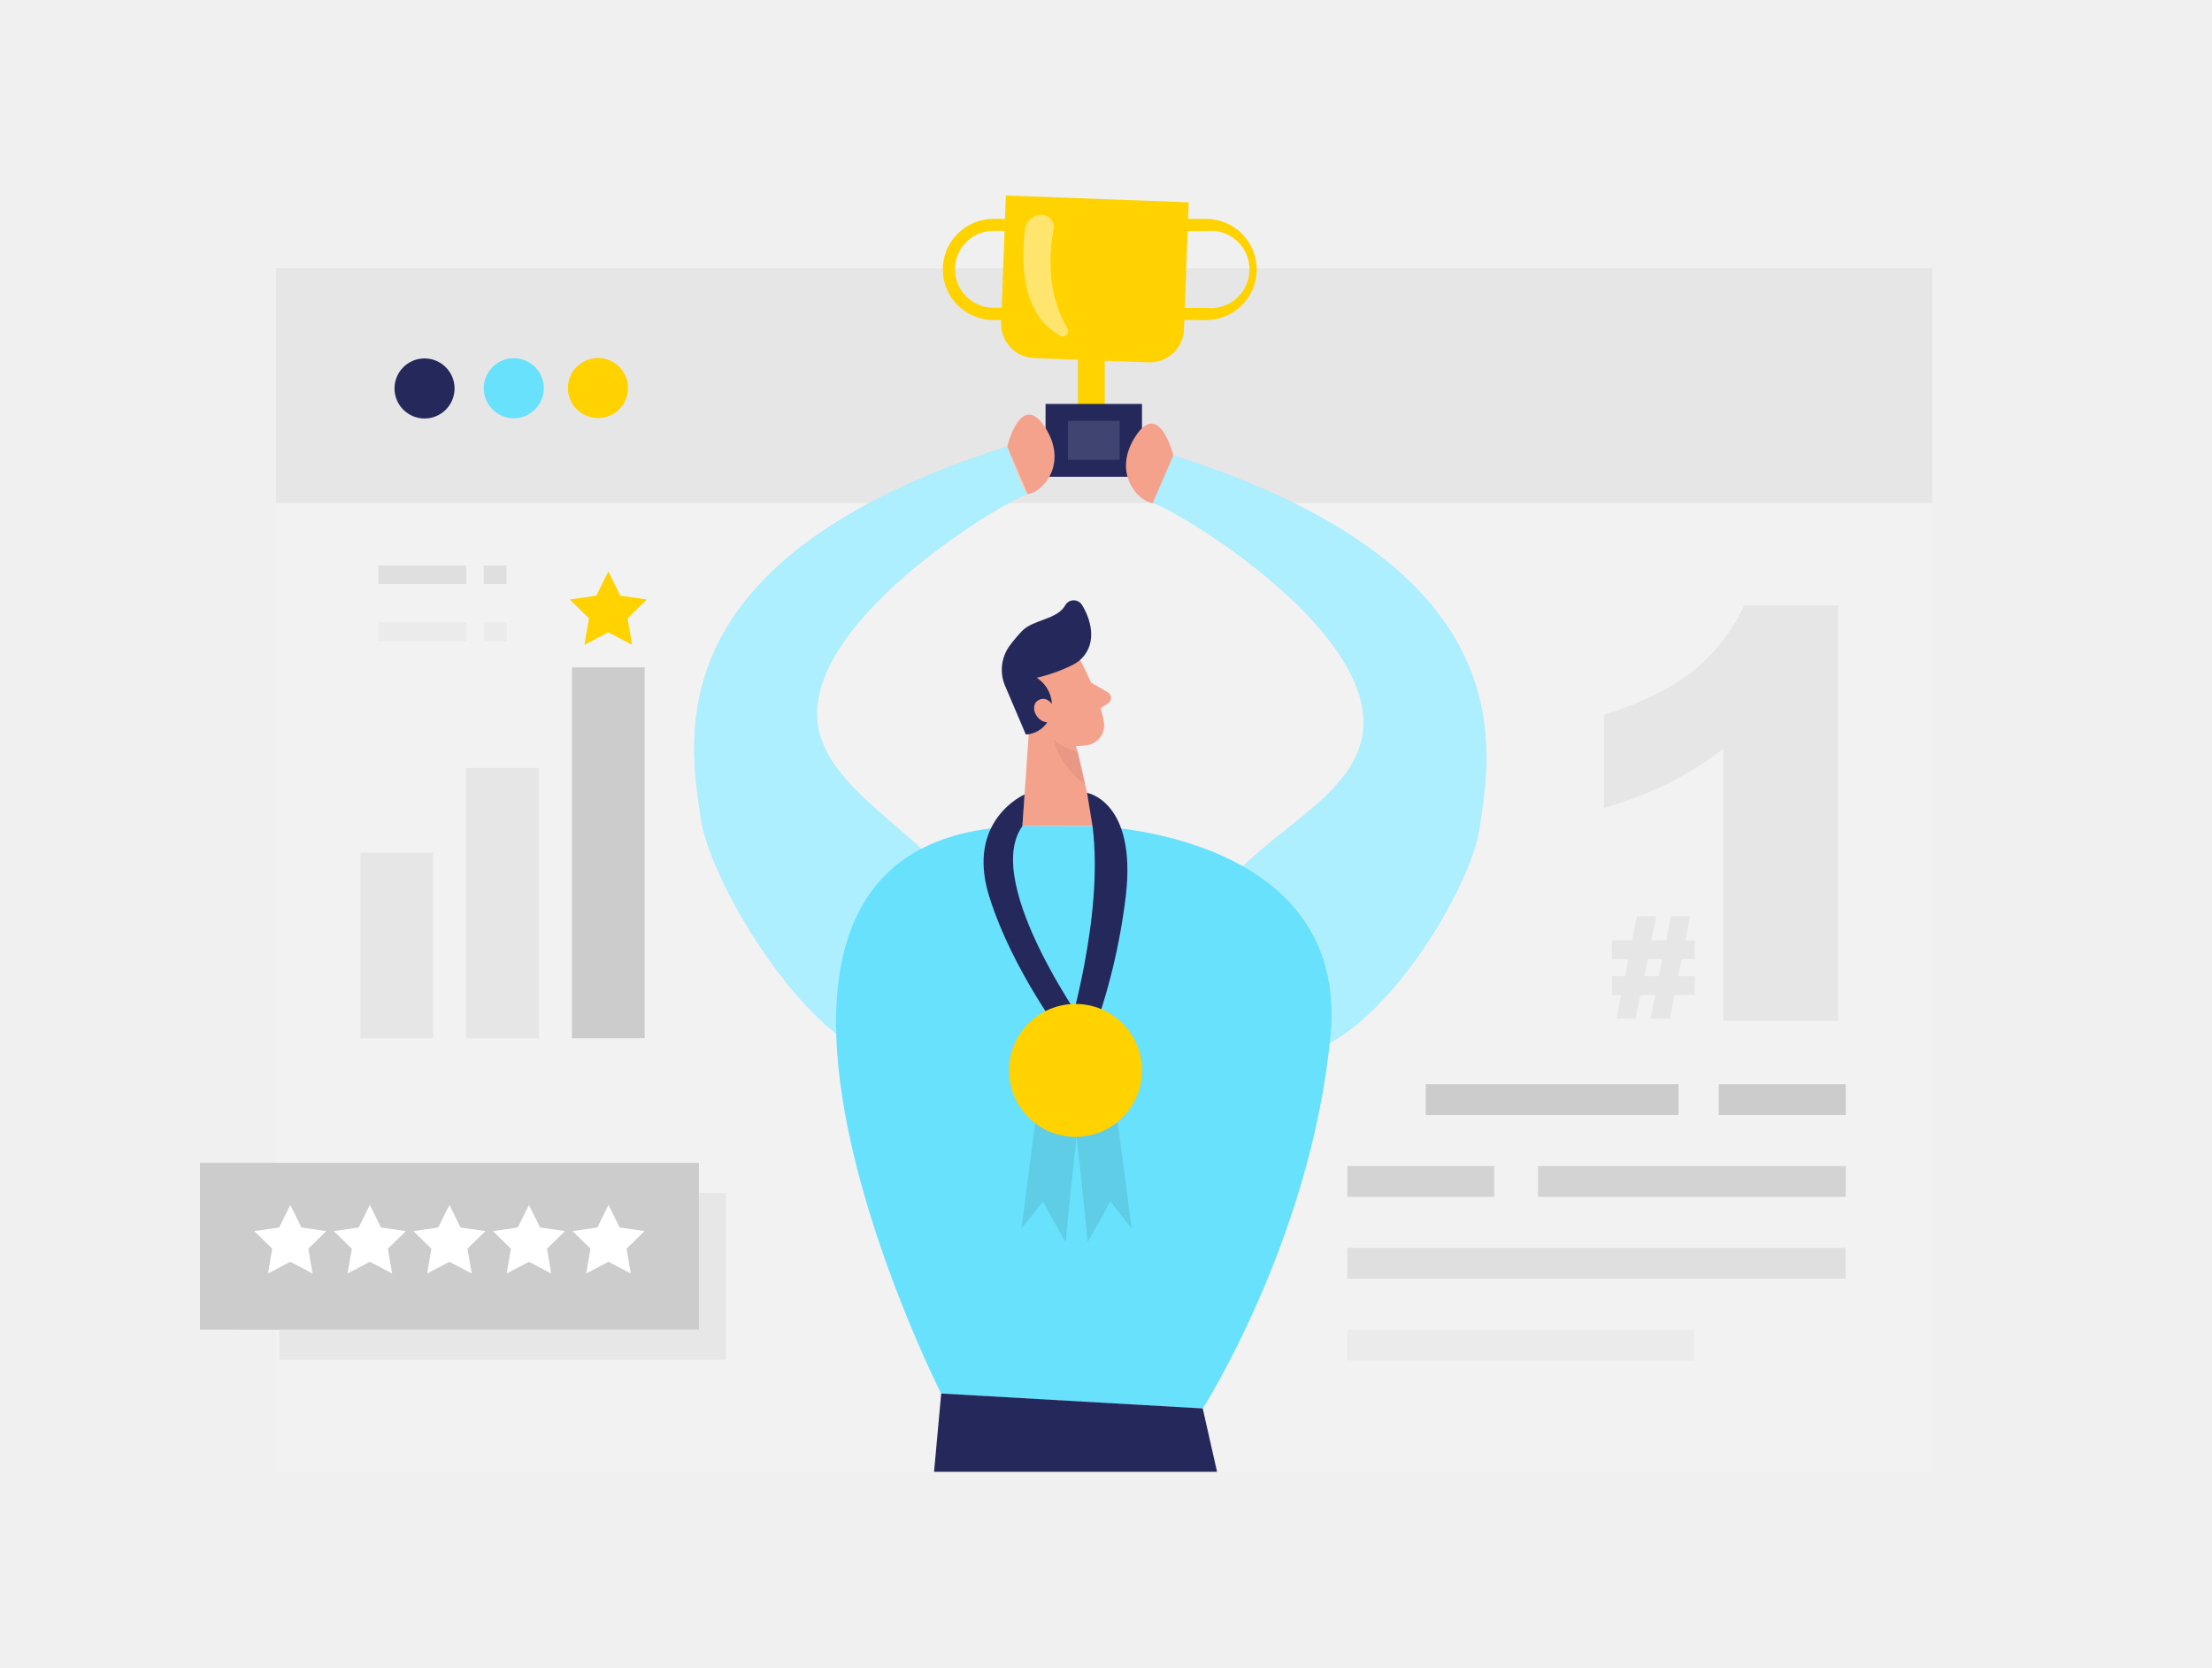
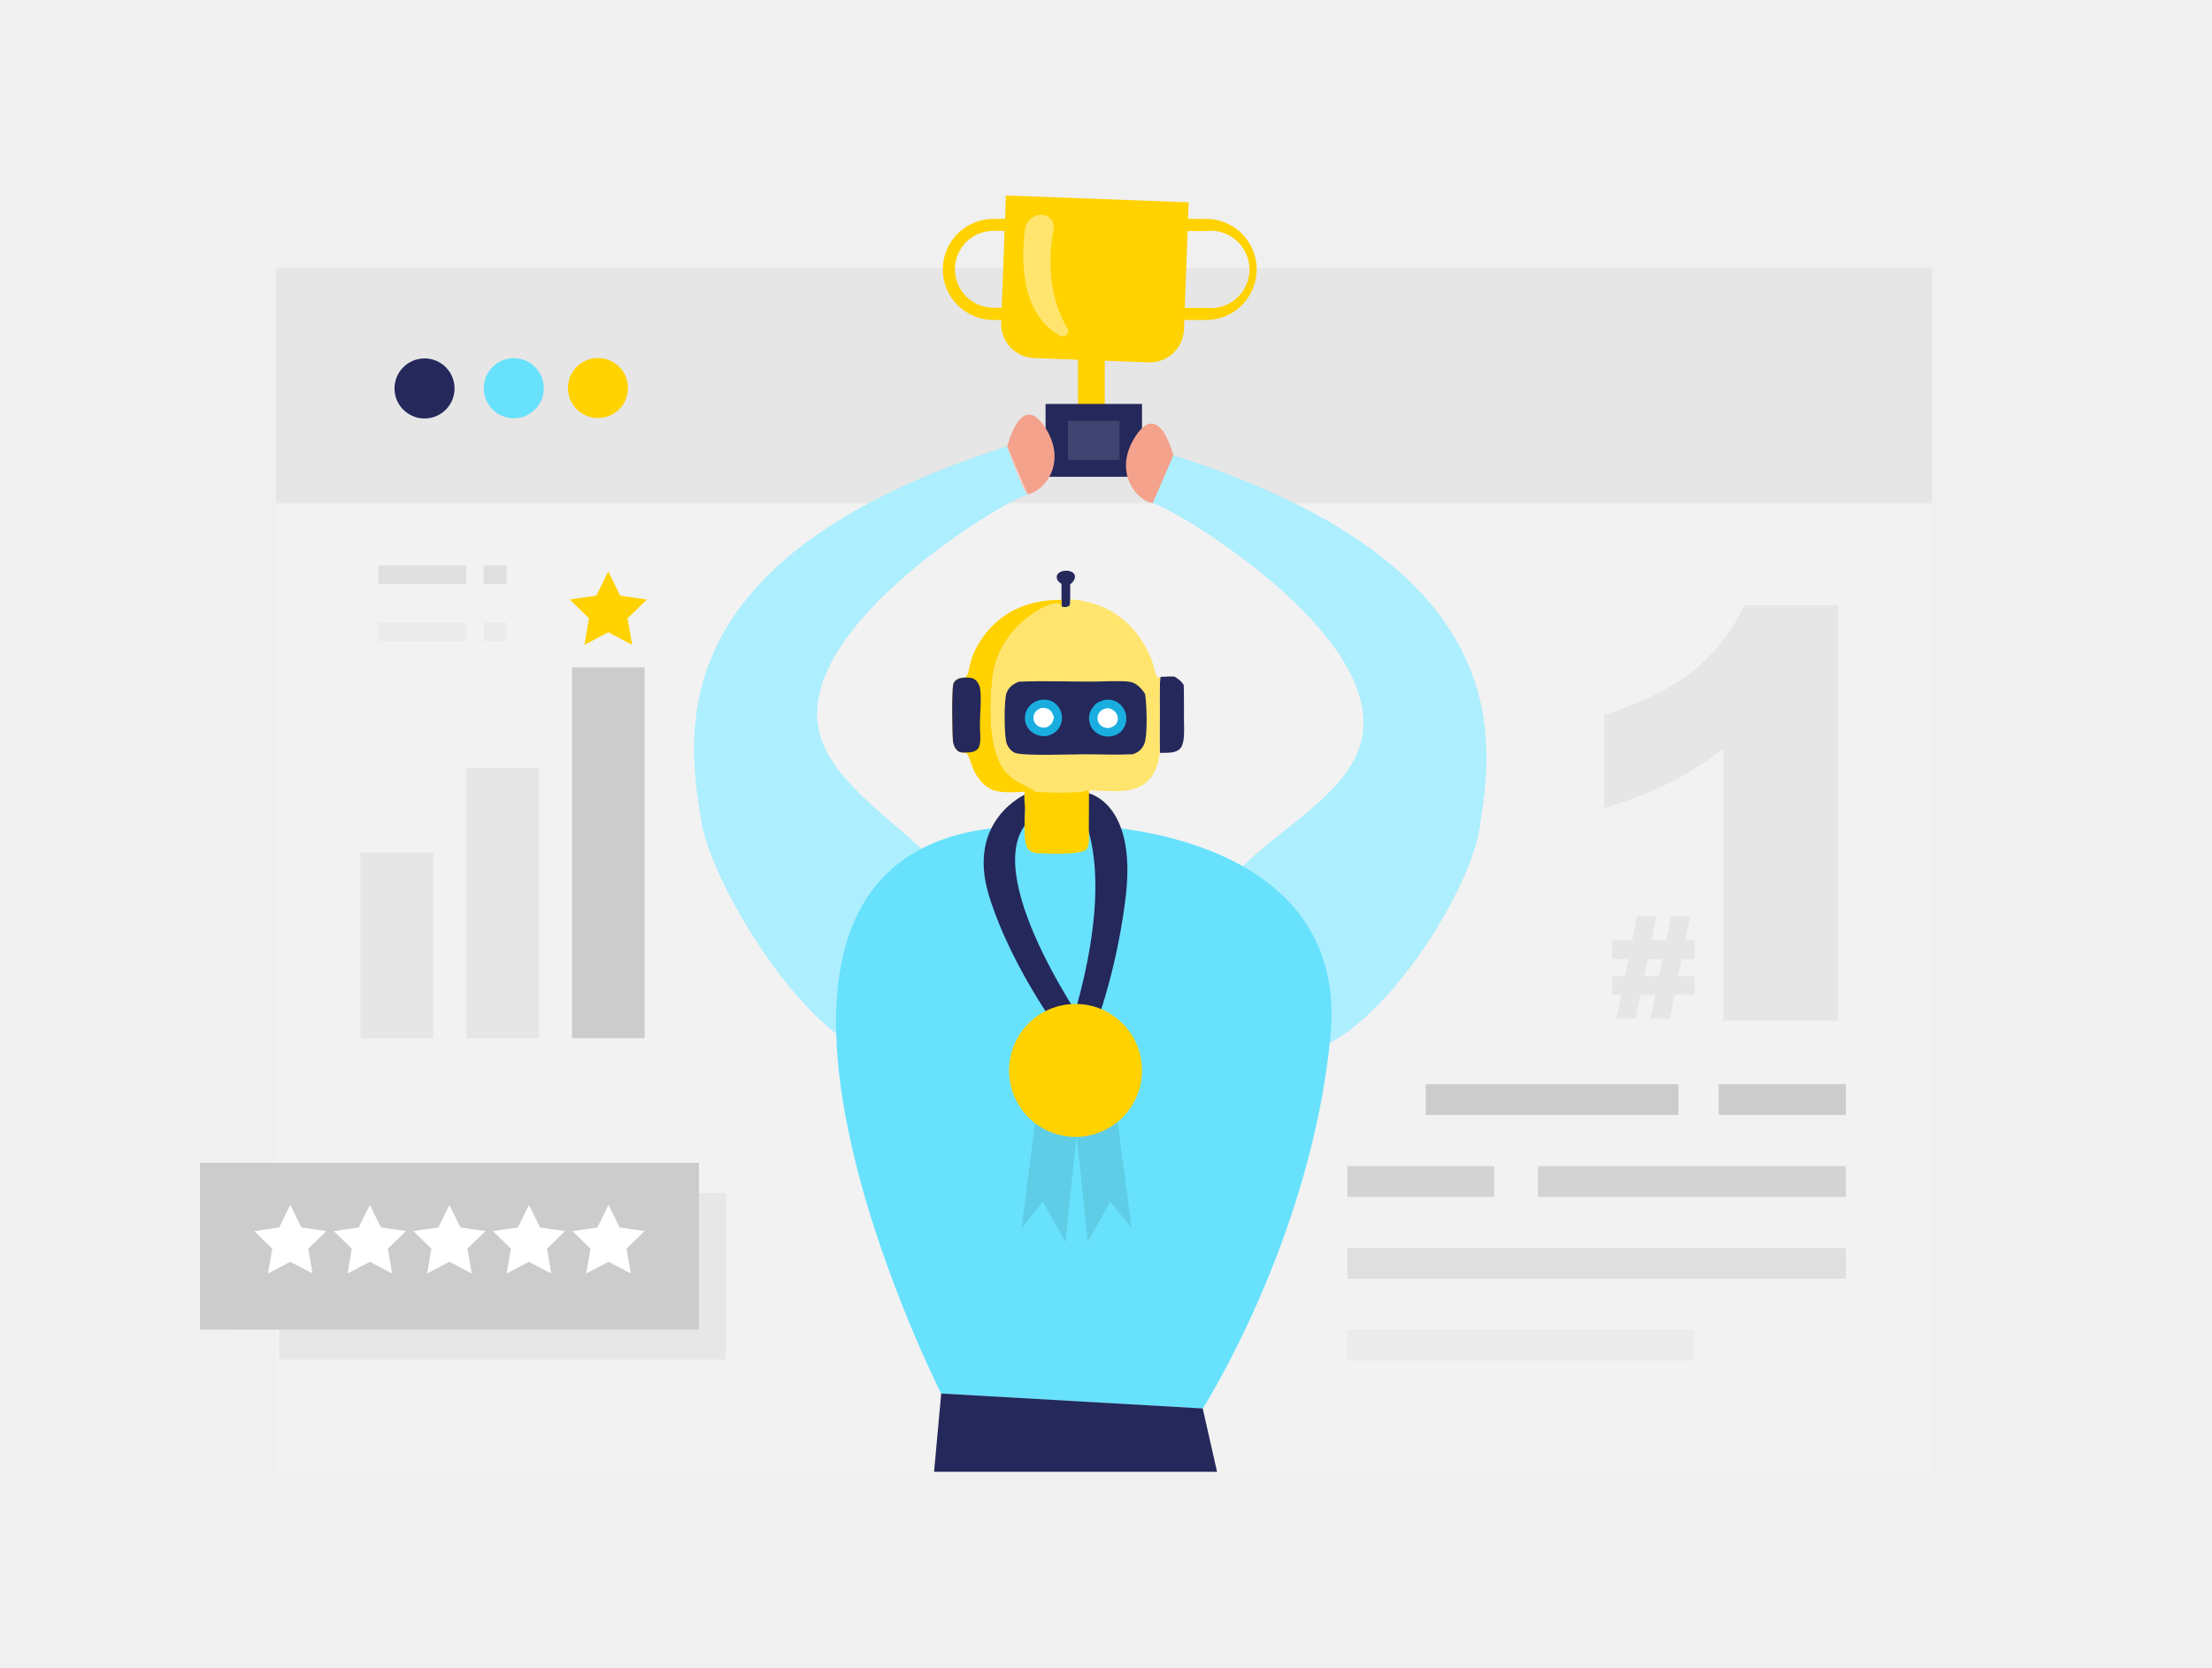
- <svg xmlns="http://www.w3.org/2000/svg" id="Layer_1" data-name="Layer 1" viewBox="0 0 400 300" width="406" height="306" class="illustration styles_illustrationTablet__1DWOa">
-   <rect x="50.19" y="47.41" width="299.38" height="217.54" transform="matrix(1, 0, 0, 1, -0.39, 0.49)" fill="#f2f2f2" />
-   <rect x="49.91" y="47.78" width="299.49" height="42.46" fill="#e6e6e6" />
-   <circle cx="76.77" cy="69.5" r="5.43" fill="#24285b" />
-   <circle cx="92.91" cy="69.46" r="5.43" fill="#68e1fd" />
-   <circle cx="108.13" cy="69.42" r="5.43" fill="#ffd200" />
-   <path d="M195.31,118.58s3.48,6.35,4.31,11.23a3.63,3.63,0,0,1-3,4.19c-2.46.39-5.9.19-8.19-3l-4.53-4.92a6.49,6.49,0,0,1-.19-7.51C186.25,114.24,193.37,114.6,195.31,118.58Z" fill="#f4a28c" />
-   <polygon points="186.51 124.96 184.88 148.64 198 148.61 193.92 131.39 186.51 124.96" fill="#f4a28c" />
-   <path d="M193.78,119.58a29.3,29.3,0,0,1-6.31,2.23,6,6,0,0,1,2.67,6.06,4.93,4.93,0,0,1-4.64,4.2l-3.65-8.57a7.4,7.4,0,0,1,.76-7.53,28.86,28.86,0,0,1,2.23-2.64c2-2.07,6.33-2,7.8-4.64a1.75,1.75,0,0,1,3-.07c1.53,2.42,2.86,6.7,0,9.66A6.46,6.46,0,0,1,193.78,119.58Z" fill="#24285b" />
-   <path d="M190.76,127.36s-1.17-2.53-3-1.49-.16,4.71,2.6,3.91Z" fill="#f4a28c" />
-   <path d="M197.3,122.69l3,1.74a1.16,1.16,0,0,1,.07,2L198,128Z" fill="#f4a28c" />
-   <path d="M195,135.12a8.58,8.58,0,0,1-4.45-2.14s.57,4.31,5.71,8.15Z" fill="#ce8172" opacity="0.31" />
-   <rect x="194.93" y="61.14" width="4.84" height="14.97" fill="#ffd200" />
-   <path d="M181.33,35.23h33.09a0,0,0,0,1,0,0v23a6.19,6.19,0,0,1-6.19,6.19H187.53a6.19,6.19,0,0,1-6.19-6.19v-23A0,0,0,0,1,181.33,35.23Z" transform="translate(2 -7.37) rotate(2.14)" fill="#ffd200" />
-   <rect x="189.07" y="72.3" width="17.44" height="13.17" fill="#24285b" />
-   <rect x="193.12" y="75.35" width="9.35" height="7.06" fill="#fff" opacity="0.13" />
-   <path d="M195.56,57.12H179.63a9.14,9.14,0,0,1,0-18.28h15.93ZM179.63,41a6.95,6.95,0,1,0,0,13.9h13.74V41Z" fill="#ffd200" />
-   <path d="M218.11,57.12H202.19V38.84h15.92a9.14,9.14,0,0,1,0,18.28Zm-13.74-2.19h13.74a7,7,0,1,0,0-13.9H204.37Z" fill="#ffd200" />
-   <path d="M185.37,40.63c-.65,4.81-1.09,15.12,6.13,19.21a1,1,0,0,0,1.42-1.4c-1.84-3.12-4-9-2.4-17.71a2.24,2.24,0,0,0-2.21-2.65h0A3,3,0,0,0,185.37,40.63Z" fill="#fff" opacity="0.43" />
-   <path d="M182.14,80l3.72,8.63c-2.74.32-39.41,21.77-38.1,40.68s41.64,27,26.58,53.87-45.25-20.56-47.54-35.62S118.63,100.16,182.14,80Z" fill="#68e1fd" />
-   <path d="M185.86,88.6c2.75-.33,7.4-5.57,3.07-12.15S182.14,80,182.14,80,185.13,88.69,185.86,88.6Z" fill="#f4a28c" />
-   <path d="M212.17,81.61l-3.72,8.62c2.74.33,39.41,21.77,38.1,40.68s-40.62,23.86-25.56,50.7,44.22-17.39,46.52-32.45S275.68,101.79,212.17,81.61Z" fill="#68e1fd" />
-   <path d="M182.14,80l3.72,8.63c-2.74.32-39.41,21.77-38.1,40.68s41.64,27,26.58,53.87-45.25-20.56-47.54-35.62S118.63,100.16,182.14,80Z" fill="#fff" opacity="0.46" />
-   <path d="M212.17,81.61l-3.72,8.62c2.74.33,39.41,21.77,38.1,40.68s-40.62,23.86-25.56,50.7,44.22-17.39,46.52-32.45S275.68,101.79,212.17,81.61Z" fill="#fff" opacity="0.46" />
-   <path d="M212.17,81.61s-2.46-10.11-6.79-3.53.32,11.82,3.07,12.15Z" fill="#f4a28c" />
-   <path d="M184.88,148.64l13.12,0s46.07,1.2,42.6,37.87-23.11,67.45-23.11,67.45l-47.29-2.7S118.87,150.09,184.88,148.64Z" fill="#68e1fd" />
-   <path d="M185.28,142.91s-10.68,4.61-6.42,18.36,14.2,26.57,14.2,26.57l4.24-1.48s-19.93-27.26-12.42-37.72Z" fill="#24285b" />
-   <path d="M196.58,142.62s9,1.51,7,18.65a112,112,0,0,1-6.23,25.7l-4.4-.22s6.75-21.81,4.61-38.11Z" fill="#24285b" />
-   <path d="M187.67,198.62l-2.95,22.76,3.87-4.86s4.28,7.82,4.16,7.29,2.39-23.28,2.39-23.28Z" opacity="0.09" />
-   <path d="M201.64,198.62l3,22.76-3.86-4.86s-4.29,7.82-4.16,7.29-2.4-23.28-2.4-23.28Z" opacity="0.09" />
-   <circle cx="194.49" cy="192.81" r="12.02" fill="#ffd200" />
-   <polygon points="220.08 265.38 217.49 253.93 170.2 251.23 168.91 265.38 220.08 265.38" fill="#24285b" />
-   <rect x="50.47" y="214.95" width="80.81" height="30.15" fill="#666" opacity="0.08" />
-   <rect x="42.48" y="209.58" width="77.57" height="30.15" fill="#e6e6e6" />
-   <rect x="36.15" y="209.52" width="90.24" height="30.15" fill="#ccc" />
-   <polygon points="52.49 217.13 54.51 221.21 59.01 221.86 55.75 225.04 56.52 229.53 52.49 227.41 48.46 229.53 49.23 225.04 45.97 221.86 50.48 221.21 52.49 217.13" fill="#fff" />
-   <polygon points="66.88 217.13 68.89 221.21 73.4 221.86 70.14 225.04 70.91 229.53 66.88 227.41 62.85 229.53 63.62 225.04 60.36 221.86 64.86 221.21 66.88 217.13" fill="#fff" />
-   <polygon points="81.27 217.13 83.28 221.21 87.79 221.86 84.53 225.04 85.3 229.53 81.27 227.41 77.24 229.53 78.01 225.04 74.75 221.86 79.25 221.21 81.27 217.13" fill="#fff" />
-   <polygon points="95.65 217.13 97.67 221.21 102.17 221.86 98.92 225.04 99.68 229.53 95.65 227.41 91.63 229.53 92.39 225.04 89.13 221.86 93.64 221.21 95.65 217.13" fill="#fff" />
-   <polygon points="110.04 217.13 112.06 221.21 116.56 221.86 113.3 225.04 114.07 229.53 110.04 227.41 106.01 229.53 106.78 225.04 103.52 221.86 108.03 221.21 110.04 217.13" fill="#fff" />
-   <rect x="257.82" y="195.3" width="45.7" height="5.57" fill="#ccc" />
-   <rect x="310.8" y="195.3" width="22.98" height="5.57" fill="#ccc" />
-   <rect x="243.65" y="210.1" width="26.55" height="5.57" fill="#ccc" opacity="0.8" />
-   <rect x="278.12" y="210.1" width="55.66" height="5.57" fill="#ccc" opacity="0.8" />
-   <rect x="243.65" y="224.89" width="90.13" height="5.57" fill="#ccc" opacity="0.5" />
-   <rect x="243.65" y="239.69" width="62.68" height="5.57" fill="#ccc" opacity="0.2" />
-   <rect x="65.19" y="153.45" width="13.14" height="33.52" fill="#e6e6e6" />
-   <rect x="84.31" y="138.11" width="13.14" height="48.86" fill="#e6e6e6" />
-   <rect x="103.43" y="119.94" width="13.14" height="67.04" fill="#ccc" />
-   <path d="M332.39,108.73v75.13H311.63V134.63a63.53,63.53,0,0,1-9.75,6.2,75.76,75.76,0,0,1-11.81,4.53V128.53q10.47-3.37,16.27-8.11a33,33,0,0,0,9.07-11.69Z" fill="#e6e6e6" />
-   <path d="M293.86,175.77l.62-3.1h-3v-3.38h3.66l.88-4.38h3.48l-.89,4.38h2.69l.88-4.38h3.46l-.87,4.38h1.69v3.38h-2.37l-.62,3.1h3v3.38h-3.66l-.86,4.3h-3.48l.86-4.3h-2.7l-.87,4.3h-3.45l.86-4.3H291.5v-3.38Zm3.47,0H300l.62-3.1H298Z" fill="#e6e6e6" />
-   <polygon points="110 102.59 112.15 106.96 116.97 107.66 113.48 111.06 114.31 115.86 110 113.59 105.68 115.86 106.51 111.06 103.02 107.66 107.84 106.96 110 102.59" fill="#ffd200" />
-   <rect x="68.42" y="101.51" width="15.89" height="3.36" fill="#ccc" opacity="0.5" />
-   <rect x="68.42" y="111.82" width="15.89" height="3.36" fill="#ccc" opacity="0.2" />
-   <rect x="87.49" y="101.51" width="4.12" height="3.36" fill="#ccc" opacity="0.5" />
-   <rect x="87.49" y="111.82" width="4.12" height="3.36" fill="#ccc" opacity="0.2" />
+ <svg xmlns="http://www.w3.org/2000/svg" width="406" height="306" viewBox="0 0 406 306" fill="none">
+   <path d="M354.418 49.369H50.547V270.172H354.418V49.369Z" fill="#F2F2F2" />
+   <path d="M354.641 49.247H50.659V92.344H354.641V49.247Z" fill="#E6E6E6" />
+   <path d="M77.922 76.804C80.966 76.804 83.433 74.337 83.433 71.293C83.433 68.249 80.966 65.781 77.922 65.781C74.878 65.781 72.41 68.249 72.41 71.293C72.41 74.337 74.878 76.804 77.922 76.804Z" fill="#24285B" />
+   <path d="M94.304 76.763C97.348 76.763 99.815 74.296 99.815 71.252C99.815 68.208 97.348 65.74 94.304 65.74C91.26 65.74 88.792 68.208 88.792 71.252C88.792 74.296 91.26 76.763 94.304 76.763Z" fill="#68E1FD" />
+   <path d="M109.752 76.723C112.796 76.723 115.263 74.255 115.263 71.211C115.263 68.167 112.796 65.7 109.752 65.7C106.708 65.7 104.24 68.167 104.24 71.211C104.24 74.255 106.708 76.723 109.752 76.723Z" fill="#FFD200" />
+   <path d="M202.767 62.807H197.854V78.002H202.767V62.807Z" fill="#FFD200" />
+   <path d="M184.616 35.876L218.179 37.13L217.308 60.458C217.245 62.123 216.524 63.696 215.303 64.829C214.081 65.963 212.46 66.564 210.794 66.502L189.799 65.718C188.133 65.655 186.561 64.934 185.428 63.713C184.294 62.491 183.693 60.87 183.755 59.205L184.626 35.876L184.616 35.876Z" fill="#FFD200" />
+   <path d="M209.608 74.134H191.906V87.502H209.608V74.134Z" fill="#24285B" />
+   <path opacity="0.13" d="M205.507 77.231H196.017V84.396H205.507V77.231Z" fill="white" />
+   <path d="M198.493 58.727H182.324C179.864 58.727 177.504 57.749 175.765 56.009C174.025 54.27 173.047 51.91 173.047 49.45C173.047 46.989 174.025 44.629 175.765 42.89C177.504 41.15 179.864 40.172 182.324 40.172H198.493V58.727ZM182.324 42.365C180.454 42.365 178.659 43.108 177.336 44.431C176.013 45.754 175.27 47.548 175.27 49.419C175.27 51.29 176.013 53.084 177.336 54.407C178.659 55.73 180.454 56.473 182.324 56.473H196.271V42.365H182.324Z" fill="#FFD200" />
+   <path d="M221.382 58.727H205.223V40.172H221.382C223.842 40.172 226.202 41.15 227.942 42.89C229.681 44.629 230.659 46.989 230.659 49.45C230.659 51.91 229.681 54.27 227.942 56.009C226.202 57.749 223.842 58.727 221.382 58.727ZM207.436 56.504H221.382C222.379 56.624 223.391 56.531 224.349 56.231C225.308 55.931 226.193 55.431 226.944 54.765C227.696 54.098 228.297 53.28 228.709 52.363C229.121 51.447 229.334 50.454 229.334 49.45C229.334 48.445 229.121 47.452 228.709 46.535C228.297 45.619 227.696 44.801 226.944 44.134C226.193 43.468 225.308 42.968 224.349 42.668C223.391 42.368 222.379 42.275 221.382 42.395H207.436V56.504Z" fill="#FFD200" />
+   <path opacity="0.43" d="M188.15 41.99C187.491 46.872 187.044 57.336 194.372 61.488C194.565 61.656 194.815 61.744 195.07 61.736C195.326 61.728 195.569 61.624 195.751 61.444C195.933 61.265 196.041 61.023 196.052 60.768C196.064 60.513 195.979 60.262 195.814 60.067C193.946 56.9 191.754 50.932 193.378 42.091C193.439 41.762 193.427 41.424 193.342 41.1C193.258 40.777 193.103 40.476 192.889 40.219C192.674 39.962 192.406 39.755 192.103 39.614C191.8 39.473 191.469 39.4 191.135 39.401C190.411 39.408 189.713 39.672 189.166 40.146C188.619 40.62 188.259 41.274 188.15 41.99Z" fill="white" />
+   <path d="M184.872 81.95L188.648 90.71C185.867 91.034 148.647 112.806 149.976 132C151.306 151.193 192.241 159.405 176.955 186.678C161.669 213.951 131.026 165.809 128.702 150.524C126.378 135.238 120.409 102.413 184.872 81.95Z" fill="#68E1FD" />
+   <path d="M188.648 90.679C191.439 90.344 196.159 85.025 191.764 78.347C187.369 71.668 184.872 81.95 184.872 81.95C184.872 81.95 187.907 90.77 188.648 90.679Z" fill="#F4A28C" />
+   <path d="M215.353 83.584L211.577 92.333C214.358 92.668 251.578 114.43 250.248 133.623C248.919 152.817 209.019 157.841 224.305 185.084C239.591 212.327 269.188 167.433 271.523 152.147C273.857 136.861 279.815 104.067 215.353 83.584Z" fill="#68E1FD" />
+   <path opacity="0.46" d="M184.872 81.95L188.648 90.71C185.867 91.034 148.647 112.806 149.976 132C151.306 151.193 192.241 159.405 176.955 186.678C161.669 213.951 131.026 165.809 128.702 150.524C126.378 135.238 120.409 102.413 184.872 81.95Z" fill="white" />
+   <path opacity="0.46" d="M215.353 83.584L211.577 92.333C214.358 92.668 251.578 114.43 250.248 133.623C248.919 152.817 209.019 157.841 224.305 185.084C239.591 212.327 269.188 167.433 271.523 152.147C273.857 136.861 279.815 104.067 215.353 83.584Z" fill="white" />
+   <path d="M215.353 83.584C215.353 83.584 212.856 73.322 208.461 80.001C204.066 86.68 208.786 91.998 211.577 92.333L215.353 83.584Z" fill="#F4A28C" />
+   <path d="M187.653 151.62H200.97C200.97 151.62 247.731 152.838 244.209 190.058C240.687 227.278 220.752 258.519 220.752 258.519L172.753 255.779C172.753 255.779 120.653 153.091 187.653 151.62Z" fill="#68E1FD" />
+   <path d="M188.304 145.73C188.304 145.73 177.219 150.483 181.543 164.439C185.867 178.395 195.956 191.407 195.956 191.407L200.26 189.905C200.26 189.905 180.437 162.168 188.059 151.551L188.304 145.73Z" fill="#24285B" />
+   <path d="M199.529 145.509C199.529 145.509 208.664 147.042 206.634 164.439C205.563 173.353 203.441 182.11 200.31 190.525L195.844 190.301C195.844 190.301 204.455 166.773 199.529 151.633V145.509Z" fill="#24285B" />
+   <path opacity="0.09" d="M190.485 202.349L187.491 225.451L191.419 220.518C191.419 220.518 195.763 228.455 195.641 227.917C195.519 227.379 198.067 204.288 198.067 204.288L190.485 202.349Z" fill="black" />
+   <path opacity="0.09" d="M204.665 202.349L207.71 225.451L203.792 220.518C203.792 220.518 199.437 228.455 199.569 227.917C199.701 227.379 197.133 204.288 197.133 204.288L204.665 202.349Z" fill="black" />
+   <path d="M197.407 208.653C204.145 208.653 209.608 203.19 209.608 196.452C209.608 189.714 204.145 184.252 197.407 184.252C190.669 184.252 185.207 189.714 185.207 196.452C185.207 203.19 190.669 208.653 197.407 208.653Z" fill="#FFD200" />
+   <path d="M223.381 270.111L220.752 258.489L172.753 255.749L171.444 270.111H223.381Z" fill="#24285B" />
+   <path opacity="0.08" d="M133.249 218.924H51.227V249.527H133.249V218.924Z" fill="#666666" />
+   <path d="M121.851 213.474H43.117V244.076H121.851V213.474Z" fill="#E6E6E6" />
+   <path d="M128.286 213.413H36.692V244.015H128.286V213.413Z" fill="#CCCCCC" />
+   <path d="M53.277 221.137L55.328 225.278L59.895 225.938L56.586 229.165L57.368 233.723L53.277 231.571L49.187 233.723L49.968 229.165L46.66 225.938L51.237 225.278L53.277 221.137Z" fill="white" />
+   <path d="M67.883 221.137L69.923 225.278L74.501 225.938L71.192 229.165L71.974 233.723L67.883 231.571L63.793 233.723L64.574 229.165L61.265 225.938L65.833 225.278L67.883 221.137Z" fill="white" />
+   <path d="M82.489 221.137L84.529 225.278L89.107 225.938L85.798 229.165L86.579 233.723L82.489 231.571L78.399 233.723L79.18 229.165L75.871 225.938L80.439 225.278L82.489 221.137Z" fill="white" />
+   <path d="M97.085 221.137L99.135 225.278L103.703 225.938L100.404 229.165L101.175 233.723L97.085 231.571L93.004 233.723L93.776 229.165L90.467 225.938L95.045 225.278L97.085 221.137Z" fill="white" />
+   <path d="M111.691 221.137L113.741 225.278L118.308 225.938L114.999 229.165L115.781 233.723L111.691 231.571L107.6 233.723L108.382 229.165L105.073 225.938L109.65 225.278L111.691 221.137Z" fill="white" />
+   <path d="M308.073 198.979H261.687V204.633H308.073V198.979Z" fill="#CCCCCC" />
+   <path d="M338.787 198.979H315.462V204.633H338.787V198.979Z" fill="#CCCCCC" />
+   <path opacity="0.8" d="M274.253 214.001H247.305V219.655H274.253V214.001Z" fill="#CCCCCC" />
+   <path opacity="0.8" d="M338.787 214.001H282.292V219.655H338.787V214.001Z" fill="#CCCCCC" />
+   <path opacity="0.5" d="M338.787 229.013H247.305V234.667H338.787V229.013Z" fill="#CCCCCC" />
+   <path opacity="0.2" d="M310.925 244.035H247.305V249.689H310.925V244.035Z" fill="#CCCCCC" />
+   <path d="M79.505 156.502H66.168V190.525H79.505V156.502Z" fill="#E6E6E6" />
+   <path d="M98.912 140.932H85.575V190.525H98.912V140.932Z" fill="#E6E6E6" />
+   <path d="M118.319 122.489H104.981V190.535H118.319V122.489Z" fill="#CCCCCC" />
+   <path d="M337.376 111.111V187.368H316.304V137.399C313.204 139.793 309.891 141.9 306.408 143.692C302.548 145.556 298.538 147.094 294.421 148.29V131.208C301.506 128.927 307.01 126.184 310.935 122.976C314.862 119.769 318.01 115.712 320.141 111.111H337.376Z" fill="#E6E6E6" />
+   <path d="M298.268 179.157L298.897 176.01H295.852V172.579H299.567L300.46 168.134H303.992L303.089 172.579H305.819L306.713 168.134H310.225L309.342 172.579H311.057V176.01H308.651L308.022 179.157H311.067V182.587H307.352L306.479 186.952H302.947L303.82 182.587H301.079L300.196 186.952H296.695L297.568 182.587H295.872V179.157H298.268ZM301.79 179.157H304.5L305.129 176.01H302.47L301.79 179.157Z" fill="#E6E6E6" />
+   <path d="M111.65 104.879L113.832 109.314L118.725 110.025L115.182 113.476L116.025 118.348L111.65 116.044L107.265 118.348L108.108 113.476L104.565 110.025L109.458 109.314L111.65 104.879Z" fill="#FFD200" />
+   <path opacity="0.5" d="M85.575 103.783H69.446V107.193H85.575V103.783Z" fill="#CCCCCC" />
+   <path opacity="0.2" d="M85.575 114.247H69.446V117.657H85.575V114.247Z" fill="#CCCCCC" />
+   <path opacity="0.5" d="M92.984 103.783H88.802V107.193H92.984V103.783Z" fill="#CCCCCC" />
+   <path opacity="0.2" d="M92.984 114.247H88.802V117.657H92.984V114.247Z" fill="#CCCCCC" />
+   <path d="M188.849 144.689C191.504 144.942 197.219 144.977 199.876 144.732L199.873 146.273L199.849 152.108C199.813 153.066 200.168 155.239 199.294 155.964C198.117 156.939 192.195 156.665 190.377 156.58C190.058 156.565 189.856 156.529 189.576 156.409C189.314 156.285 189.035 156.156 188.822 155.978C187.659 155.005 188.146 150.143 188.151 148.58C188.157 147.686 187.751 145.666 188.27 144.904C188.391 144.726 188.617 144.737 188.849 144.689Z" fill="#FFD200" />
+   <path d="M194.828 107.169C194.42 106.853 194.059 106.614 193.969 106.068C193.927 105.813 193.98 105.559 194.141 105.354C194.475 104.931 195.067 104.764 195.584 104.743C196.054 104.723 196.678 104.815 197.017 105.174C197.197 105.365 197.303 105.57 197.299 105.84C197.291 106.452 196.857 106.875 196.433 107.249L196.43 110.002C196.44 110.435 196.5 110.841 196.267 111.223C195.829 111.495 195.384 111.424 194.884 111.357C194.844 110.933 194.848 110.5 194.835 110.074L194.828 107.169Z" fill="#25285B" />
+   <path d="M212.968 124.228C213.822 124.192 214.691 124.119 215.545 124.168C216.282 124.596 216.77 124.969 217.265 125.682C217.332 127.801 217.308 129.927 217.308 132.047C217.308 133.234 217.4 134.515 217.244 135.689C217.169 136.249 217.014 136.943 216.624 137.37C215.753 138.323 214.042 138.135 212.872 138.166C212.819 135.682 212.86 133.188 212.859 130.703C212.858 128.553 212.791 126.373 212.968 124.228Z" fill="#25285B" />
+   <path d="M177.237 124.347C177.85 123.542 177.978 122.081 178.273 121.104C178.935 118.913 180.465 116.567 182.054 114.963C185.588 111.396 189.938 110.091 194.835 110.074C194.848 110.5 194.844 110.933 194.884 111.357C194.685 111.086 194.588 110.855 194.227 110.798C192.416 110.517 189.239 112.778 187.931 113.888C184.4 116.883 182.437 120.827 182.067 125.455C181.694 130.115 181.445 137.836 184.572 141.581C186.063 143.366 187.666 143.792 189.523 144.876C189.688 144.972 189.756 145.093 189.816 145.27C189.628 145.318 189.445 145.307 189.347 145.485C188.926 146.247 189.255 148.267 189.25 149.161L189.15 149.203C189.074 147.918 189.127 146.603 189.127 145.315C187.196 145.277 184.901 145.6 183.028 145.21C180.71 144.726 179.216 142.669 178.403 140.577C178.148 139.921 177.925 138.932 177.514 138.373C177.347 138.146 176.828 138.147 176.549 138.104C176.271 138.052 176.014 138.001 175.793 137.812C175.28 137.376 174.97 136.672 174.912 136.008C174.761 134.285 174.682 127.24 174.939 125.725C174.985 125.453 175.069 125.243 175.259 125.038C175.809 124.447 176.479 124.374 177.237 124.347Z" fill="#FFD200" />
+   <path d="M177.237 124.347C178.006 124.37 178.656 124.349 179.219 124.96C179.601 125.374 179.815 125.891 179.9 126.444C180.164 128.166 179.871 131.085 179.855 132.916C179.845 133.974 179.995 135.08 179.904 136.128C179.855 136.702 179.729 137.265 179.257 137.637C178.537 138.205 177.418 138.097 176.549 138.104C176.271 138.052 176.014 138.001 175.793 137.813C175.28 137.376 174.97 136.672 174.912 136.008C174.761 134.285 174.682 127.24 174.939 125.725C174.985 125.453 175.069 125.243 175.259 125.038C175.809 124.447 176.479 124.374 177.237 124.347Z" fill="#25285B" />
+   <path d="M196.43 110.002C200.847 110.239 204.907 112.058 207.885 115.361C209.58 117.24 210.969 119.666 211.702 122.091C211.851 122.582 212.146 124.17 212.523 124.335L212.968 124.228C212.791 126.373 212.858 128.552 212.859 130.703C212.86 133.188 212.819 135.682 212.872 138.166C212.56 140.429 211.966 142.394 210.059 143.847C206.77 146.352 199.978 144.456 198.752 145.313C196.599 145.558 191.967 145.523 189.816 145.27C189.756 145.093 189.688 144.972 189.523 144.876C187.666 143.792 186.063 143.366 184.572 141.581C181.445 137.836 181.694 130.115 182.067 125.455C182.437 120.827 184.4 116.883 187.931 113.888C189.239 112.778 192.416 110.517 194.227 110.798C194.588 110.855 194.685 111.086 194.884 111.357C195.384 111.424 195.829 111.495 196.268 111.223C196.501 110.841 196.44 110.435 196.43 110.002Z" fill="#FFE56E" />
+   <path d="M186.947 125.12C191.402 124.916 195.938 125.1 200.401 125.096C202.221 125.095 205.82 124.868 207.412 125.134C208.614 125.334 209.5 126.363 210.16 127.306C210.485 129.043 210.678 135.052 210.016 136.562C209.588 137.537 208.934 138.048 207.959 138.421C204.984 138.568 201.942 138.429 198.961 138.429C196.614 138.428 188.075 138.769 186.347 138.185C185.663 137.954 185.078 137.209 184.806 136.563C184.282 135.316 184.248 128.422 184.754 127.157C185.184 126.084 185.933 125.561 186.947 125.12Z" fill="#25285B" />
+   <path d="M191.023 128.417C191.869 128.368 192.567 128.401 193.311 128.845C194.092 129.31 194.622 130.095 194.824 130.971C194.837 131.026 194.849 131.082 194.859 131.137C194.869 131.193 194.878 131.249 194.885 131.305C194.892 131.361 194.898 131.417 194.903 131.473C194.908 131.529 194.911 131.586 194.913 131.642C194.914 131.699 194.915 131.755 194.914 131.812C194.913 131.868 194.91 131.924 194.906 131.981C194.903 132.037 194.897 132.093 194.891 132.149C194.884 132.205 194.876 132.261 194.867 132.317C194.857 132.373 194.847 132.428 194.835 132.483C194.822 132.539 194.809 132.593 194.794 132.648C194.779 132.702 194.763 132.757 194.745 132.81C194.728 132.864 194.709 132.917 194.689 132.97C194.669 133.023 194.647 133.075 194.624 133.127C194.601 133.179 194.577 133.23 194.552 133.28C194.527 133.331 194.5 133.381 194.472 133.43C194.444 133.479 194.415 133.528 194.385 133.575C193.823 134.452 193.019 134.869 192.029 135.098C191.284 135.141 190.601 135.047 189.931 134.699C189.142 134.289 188.507 133.573 188.252 132.719C188.237 132.665 188.222 132.611 188.209 132.556C188.197 132.502 188.185 132.447 188.175 132.392C188.165 132.336 188.156 132.281 188.149 132.225C188.141 132.17 188.135 132.114 188.131 132.058C188.126 132.002 188.123 131.946 188.122 131.89C188.12 131.834 188.12 131.778 188.121 131.722C188.122 131.666 188.125 131.61 188.129 131.554C188.133 131.498 188.138 131.442 188.145 131.386C188.152 131.33 188.16 131.275 188.17 131.22C188.179 131.164 188.19 131.109 188.203 131.055C188.215 131 188.229 130.946 188.244 130.891C188.26 130.837 188.276 130.784 188.294 130.731C188.312 130.677 188.331 130.625 188.352 130.572C188.373 130.52 188.394 130.469 188.418 130.417C188.441 130.366 188.465 130.316 188.491 130.266C188.517 130.216 188.544 130.167 188.572 130.118C189.131 129.148 189.976 128.708 191.023 128.417Z" fill="#1AAEE0" />
+   <path d="M201.05 129.228C201.941 128.622 202.907 128.256 203.998 128.466C204.053 128.477 204.107 128.49 204.161 128.503C204.215 128.517 204.269 128.532 204.322 128.549C204.376 128.565 204.428 128.583 204.481 128.602C204.533 128.621 204.585 128.641 204.636 128.663C204.688 128.684 204.738 128.707 204.789 128.731C204.839 128.755 204.888 128.78 204.937 128.807C204.986 128.834 205.034 128.861 205.082 128.89C205.129 128.919 205.176 128.949 205.222 128.981C205.268 129.012 205.314 129.044 205.358 129.078C205.402 129.111 205.446 129.146 205.488 129.182C205.531 129.217 205.573 129.254 205.614 129.292C205.654 129.33 205.694 129.368 205.733 129.408C205.772 129.448 205.81 129.488 205.847 129.53C205.883 129.572 205.919 129.614 205.954 129.658C205.988 129.701 206.022 129.745 206.055 129.79C206.087 129.835 206.118 129.881 206.148 129.928C206.181 129.977 206.212 130.026 206.242 130.076C206.271 130.127 206.3 130.178 206.327 130.23C206.355 130.282 206.381 130.334 206.405 130.387C206.43 130.44 206.453 130.494 206.475 130.548C206.497 130.602 206.518 130.657 206.537 130.712C206.556 130.768 206.574 130.823 206.59 130.879C206.607 130.935 206.622 130.992 206.635 131.049C206.649 131.106 206.661 131.163 206.672 131.22C206.683 131.278 206.692 131.336 206.7 131.394C206.707 131.451 206.714 131.51 206.719 131.568C206.724 131.626 206.727 131.684 206.729 131.743C206.731 131.801 206.732 131.86 206.731 131.918C206.73 131.977 206.727 132.035 206.723 132.093C206.719 132.152 206.714 132.21 206.707 132.268C206.701 132.326 206.692 132.384 206.683 132.441C206.673 132.499 206.662 132.557 206.649 132.614C206.471 133.436 205.989 134.18 205.272 134.636C204.49 135.134 203.465 135.285 202.563 135.085C201.699 134.894 200.975 134.377 200.431 133.695C200.126 133.158 199.925 132.592 199.885 131.973C199.814 130.881 200.353 130.017 201.05 129.228Z" fill="#1AAEE0" />
+   <path d="M203.199 129.963C203.533 129.994 203.841 130.051 204.138 130.216C204.607 130.474 204.971 130.892 205.113 131.41C205.128 131.467 205.141 131.523 205.151 131.581C205.161 131.638 205.167 131.696 205.171 131.754C205.175 131.812 205.176 131.87 205.173 131.928C205.171 131.986 205.166 132.044 205.158 132.102C205.15 132.16 205.138 132.217 205.124 132.273C205.11 132.33 205.093 132.385 205.073 132.44C205.053 132.495 205.03 132.548 205.005 132.601C204.979 132.653 204.951 132.704 204.92 132.754C204.579 133.296 204.057 133.497 203.459 133.623C203.095 133.604 202.751 133.573 202.42 133.401C202.363 133.371 202.308 133.339 202.254 133.304C202.2 133.268 202.148 133.23 202.099 133.19C202.049 133.149 202.002 133.106 201.957 133.06C201.912 133.014 201.869 132.966 201.829 132.916C201.789 132.866 201.752 132.813 201.718 132.759C201.684 132.705 201.652 132.649 201.624 132.592C201.595 132.534 201.57 132.476 201.548 132.415C201.526 132.355 201.507 132.294 201.492 132.232C201.478 132.174 201.467 132.116 201.459 132.057C201.451 131.999 201.446 131.94 201.444 131.881C201.442 131.821 201.443 131.762 201.446 131.703C201.45 131.644 201.457 131.585 201.466 131.526C201.476 131.468 201.488 131.41 201.504 131.353C201.519 131.295 201.537 131.239 201.558 131.183C201.579 131.128 201.602 131.074 201.628 131.02C201.655 130.967 201.683 130.915 201.715 130.865C202.065 130.306 202.58 130.088 203.199 129.963Z" fill="white" />
+   <path d="M191.115 129.92C191.58 129.906 192.005 129.921 192.429 130.146C193.051 130.476 193.263 131.044 193.46 131.669C193.404 131.888 193.343 132.106 193.262 132.316C193.014 132.956 192.594 133.257 191.992 133.524C191.657 133.552 191.308 133.56 190.983 133.46C190.921 133.441 190.859 133.418 190.799 133.392C190.739 133.367 190.681 133.338 190.623 133.306C190.566 133.274 190.511 133.24 190.458 133.202C190.404 133.165 190.353 133.124 190.304 133.082C190.254 133.039 190.208 132.994 190.163 132.946C190.119 132.898 190.077 132.848 190.038 132.796C189.998 132.744 189.962 132.69 189.929 132.634C189.895 132.578 189.864 132.521 189.837 132.462C189.813 132.409 189.791 132.355 189.772 132.3C189.753 132.245 189.737 132.189 189.724 132.133C189.711 132.076 189.701 132.019 189.693 131.962C189.685 131.904 189.681 131.846 189.679 131.788C189.677 131.73 189.678 131.672 189.682 131.614C189.686 131.556 189.693 131.498 189.703 131.441C189.713 131.384 189.725 131.327 189.741 131.271C189.756 131.215 189.774 131.16 189.795 131.106C190.039 130.471 190.518 130.17 191.115 129.92Z" fill="white" />
</svg>
